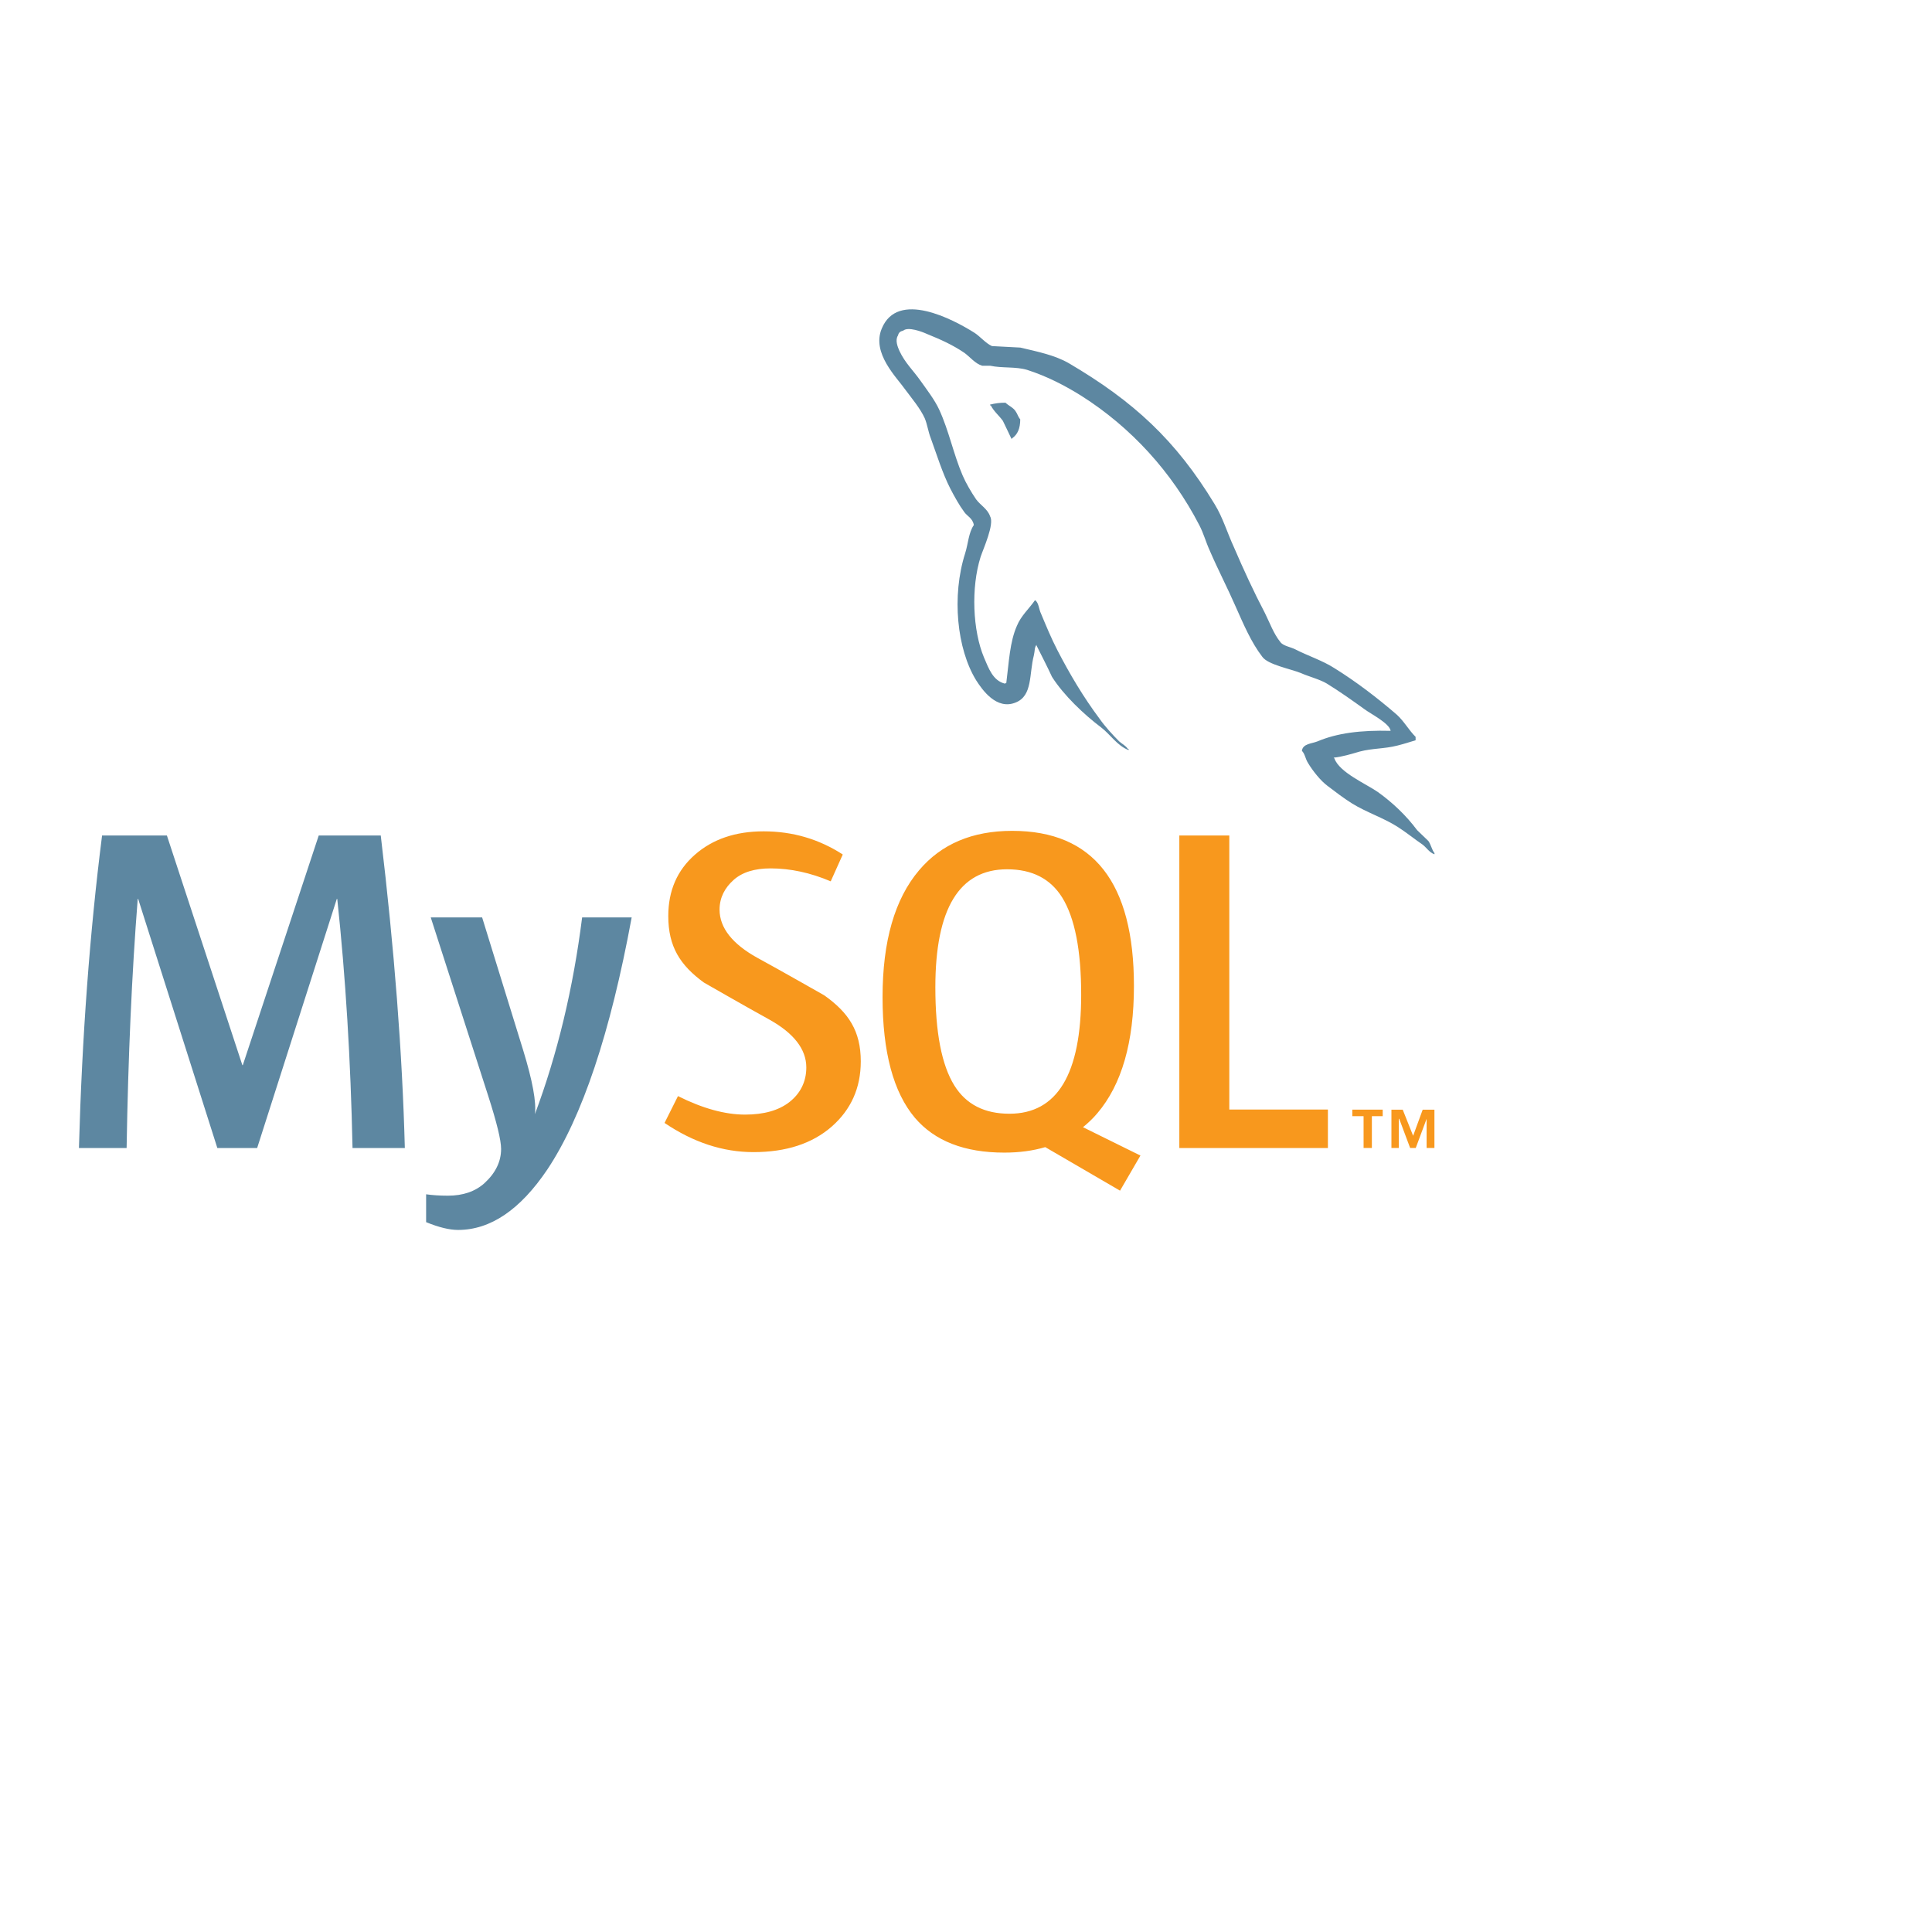
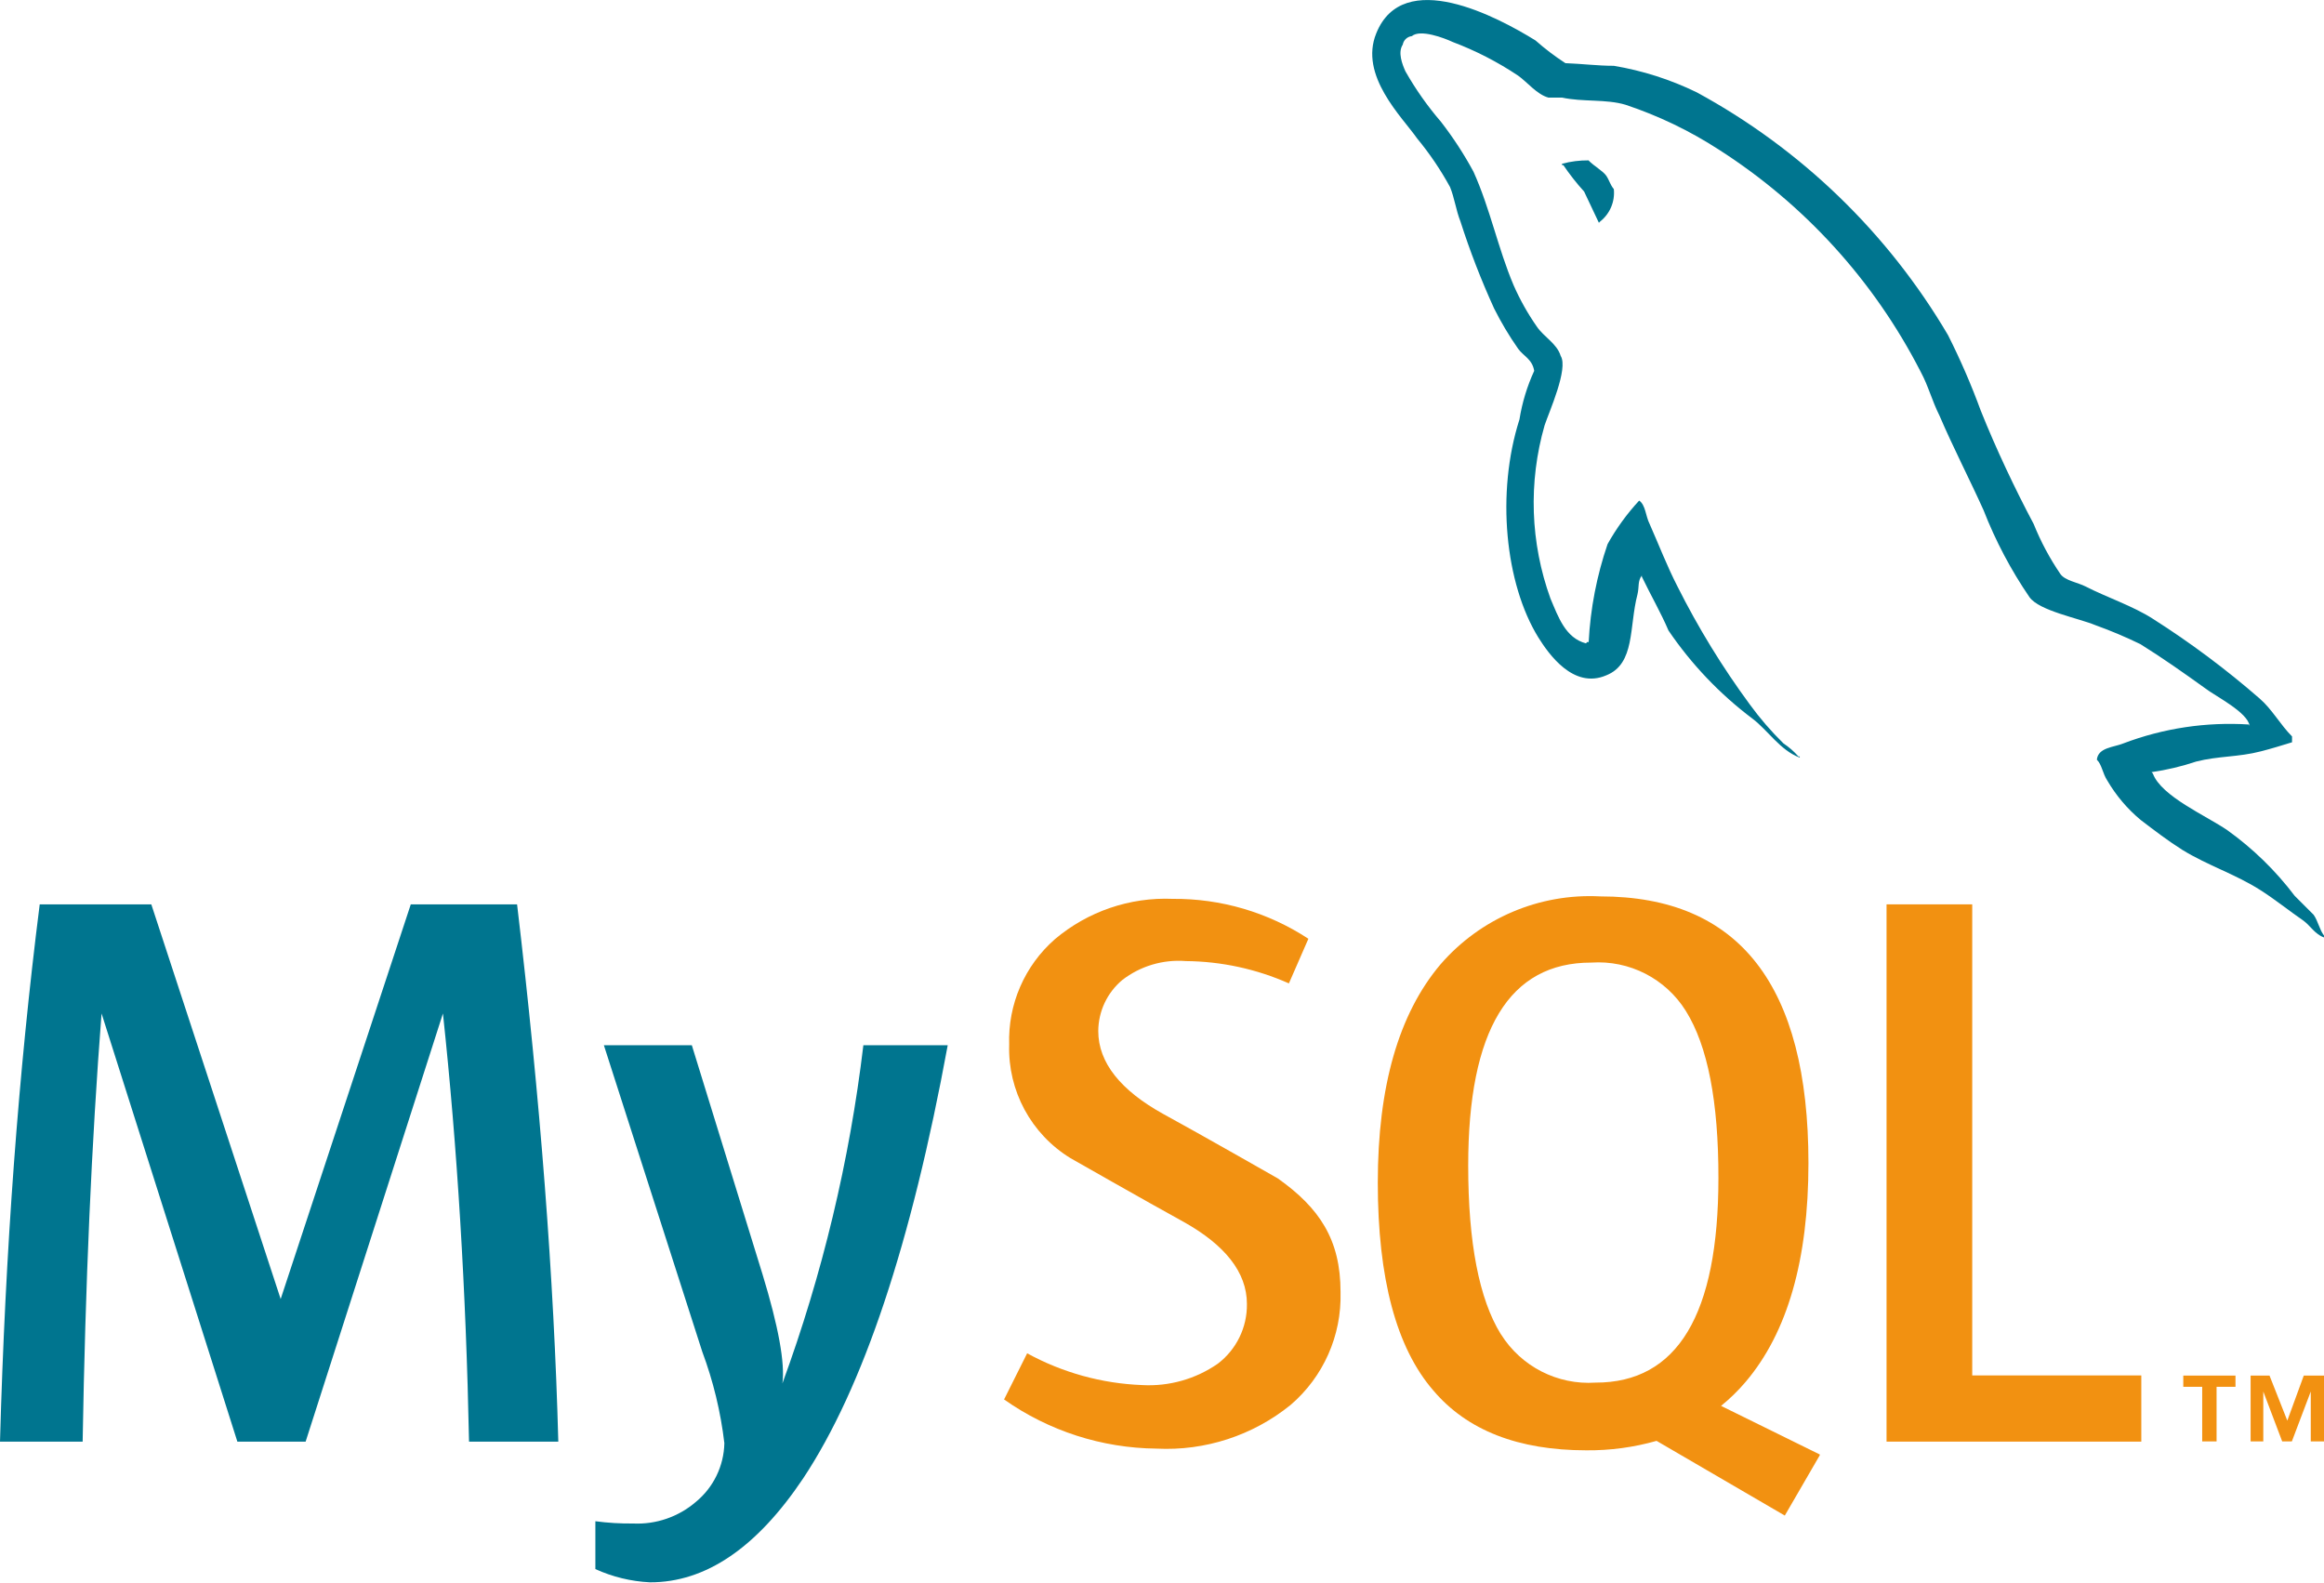
- <svg xmlns="http://www.w3.org/2000/svg" width="800px" height="800px" viewBox="0 0 191.151 191.151">
-   <path d="M-18.458 6.58h191.151v132.49H-18.458V6.58z" fill="none" />
-   <path d="M40.054 113.583h-5.175c-.183-8.735-.687-16.947-1.511-24.642h-.046l-7.879 24.642h-3.94l-7.832-24.642h-.045c-.581 7.388-.947 15.602-1.099 24.642H7.81c.304-10.993 1.068-21.299 2.289-30.919h6.414l7.465 22.719h.046l7.511-22.719h6.137c1.344 11.268 2.138 21.575 2.382 30.919M62.497 90.771c-2.107 11.434-4.887 19.742-8.337 24.928-2.688 3.992-5.633 5.99-8.84 5.99-.855 0-1.91-.258-3.16-.77v-2.757c.611.088 1.328.138 2.152.138 1.498 0 2.702-.412 3.62-1.238 1.098-1.006 1.647-2.137 1.647-3.388 0-.858-.428-2.612-1.282-5.268L42.618 90.77h5.084l4.076 13.19c.916 2.995 1.298 5.086 1.145 6.277 2.229-5.953 3.786-12.444 4.673-19.468h4.901v.002z" fill="#5d87a1" />
-   <path d="M131.382 113.583h-14.7V82.664h4.945v27.113h9.755v3.806zM112.834 114.33l-5.684-2.805c.504-.414.986-.862 1.42-1.381 2.416-2.838 3.621-7.035 3.621-12.594 0-10.229-4.014-15.346-12.045-15.346-3.938 0-7.01 1.298-9.207 3.895-2.414 2.84-3.619 7.022-3.619 12.551 0 5.435 1.068 9.422 3.205 11.951 1.955 2.291 4.902 3.438 8.843 3.438 1.47 0 2.819-.18 4.048-.543l7.4 4.308 2.018-3.474zm-18.413-6.934c-1.252-2.014-1.878-5.248-1.878-9.707 0-7.785 2.365-11.682 7.1-11.682 2.475 0 4.289.932 5.449 2.792 1.25 2.017 1.879 5.222 1.879 9.619 0 7.849-2.367 11.774-7.099 11.774-2.476.001-4.29-.928-5.451-2.796M85.165 105.013c0 2.622-.962 4.773-2.884 6.458-1.924 1.678-4.504 2.519-7.737 2.519-3.024 0-5.956-.966-8.794-2.888l1.329-2.655c2.442 1.223 4.653 1.831 6.638 1.831 1.863 0 3.319-.413 4.375-1.232 1.055-.822 1.684-1.975 1.684-3.433 0-1.837-1.281-3.407-3.631-4.722-2.167-1.19-6.501-3.678-6.501-3.678-2.349-1.712-3.525-3.55-3.525-6.578 0-2.506.877-4.529 2.632-6.068 1.757-1.545 4.024-2.315 6.803-2.315 2.87 0 5.479.769 7.829 2.291l-1.192 2.656c-2.01-.854-3.994-1.281-5.951-1.281-1.585 0-2.809.381-3.66 1.146-.858.762-1.387 1.737-1.387 2.933 0 1.828 1.308 3.418 3.722 4.759 2.196 1.192 6.638 3.723 6.638 3.723 2.409 1.709 3.612 3.53 3.612 6.534" fill="#f8981d" />
-   <path d="M137.59 72.308c-2.99-.076-5.305.225-7.248 1.047-.561.224-1.453.224-1.531.933.303.3.338.784.601 1.198.448.747 1.229 1.752 1.942 2.276.783.6 1.569 1.194 2.393 1.717 1.453.899 3.1 1.422 4.516 2.318.825.521 1.645 1.195 2.471 1.756.406.299.666.784 1.193.971v-.114c-.264-.336-.339-.822-.598-1.196l-1.122-1.082c-1.084-1.456-2.431-2.727-3.884-3.771-1.196-.824-3.812-1.944-4.297-3.322l-.076-.076c.822-.077 1.797-.375 2.578-.604 1.271-.335 2.43-.259 3.734-.594.6-.15 1.195-.338 1.797-.523v-.337c-.676-.673-1.158-1.567-1.869-2.203-1.902-1.643-3.998-3.25-6.164-4.595-1.16-.749-2.652-1.231-3.887-1.868-.445-.225-1.195-.336-1.457-.71-.67-.822-1.047-1.904-1.533-2.877-1.08-2.053-2.129-4.331-3.061-6.502-.674-1.456-1.084-2.91-1.906-4.257-3.85-6.35-8.031-10.196-14.457-13.971-1.381-.786-3.024-1.121-4.779-1.533l-2.803-.148c-.598-.262-1.197-.973-1.719-1.309-2.132-1.344-7.621-4.257-9.189-.411-1.01 2.431 1.494 4.821 2.354 6.054.635.856 1.458 1.83 1.902 2.802.263.635.337 1.309.6 1.98.598 1.644 1.157 3.473 1.943 5.007.41.782.857 1.604 1.381 2.312.3.414.822.597.936 1.272-.521.744-.562 1.867-.861 2.801-1.344 4.221-.819 9.45 1.086 12.552.596.934 2.018 2.99 3.92 2.202 1.684-.672 1.311-2.801 1.795-4.668.111-.451.038-.747.262-1.043v.073c.521 1.045 1.047 2.052 1.53 3.1 1.159 1.829 3.177 3.735 4.858 5.002.895.676 1.604 1.832 2.725 2.245V74.1h-.074c-.227-.335-.559-.485-.857-.745-.674-.673-1.42-1.495-1.943-2.241-1.566-2.093-2.952-4.41-4.182-6.801-.602-1.16-1.121-2.428-1.606-3.586-.226-.447-.226-1.121-.601-1.346-.562.821-1.381 1.532-1.791 2.538-.711 1.609-.785 3.588-1.049 5.646l-.147.072c-1.19-.299-1.604-1.53-2.056-2.575-1.119-2.654-1.307-6.914-.336-9.976.26-.783 1.385-3.249.936-3.995-.225-.715-.973-1.122-1.383-1.685-.482-.708-1.01-1.604-1.346-2.39-.896-2.091-1.347-4.408-2.312-6.498-.451-.974-1.234-1.982-1.868-2.879-.712-1.008-1.495-1.718-2.058-2.913-.186-.411-.447-1.083-.148-1.53.073-.3.225-.412.523-.487.484-.409 1.867.111 2.352.336 1.385.56 2.543 1.083 3.699 1.867.523.375 1.084 1.085 1.755 1.272h.786c1.193.26 2.538.072 3.661.41 1.979.636 3.772 1.569 5.38 2.576 4.893 3.103 8.928 7.512 11.652 12.778.447.858.637 1.644 1.045 2.539.787 1.832 1.76 3.7 2.541 5.493.785 1.755 1.533 3.547 2.654 5.005.559.784 2.805 1.195 3.812 1.606.745.335 1.905.633 2.577 1.044 1.271.783 2.537 1.682 3.732 2.543.595.448 2.465 1.382 2.576 2.13M99.484 39.844a5.82 5.82 0 0 0-1.529.188v.075h.072c.301.597.824 1.011 1.197 1.532.301.599.562 1.193.857 1.791l.072-.074c.527-.373.789-.971.789-1.868-.227-.264-.262-.522-.451-.784-.22-.374-.705-.56-1.007-.86" fill="#5d87a1" />
-   <path d="M141.148 113.578h.774v-3.788h-1.161l-.947 2.585-1.029-2.585h-1.118v3.788h.731v-2.882h.041l1.078 2.882h.557l1.074-2.882v2.882zm-6.235 0h.819v-3.146h1.072v-.643h-3.008v.643h1.115l.002 3.146z" fill="#f8981d" />
+ <svg xmlns="http://www.w3.org/2000/svg" id="Layer_1" data-name="Layer 1" viewBox="0 0 122.88 83.67">
+   <defs>
+     <style>.cls-1,.cls-4{fill:#00758f;}.cls-2,.cls-3{fill:#f29111;}.cls-3,.cls-4{fill-rule:evenodd;}</style>
+   </defs>
+   <path class="cls-1" d="M29.54,76.23H24.8q-.24-12-1.38-22.64h0L16.16,76.23H12.55L5.37,53.59h0q-.79,10.19-1,22.64H0Q.42,61.08,2.1,47.82H8l6.84,20.87h0l6.88-20.87h5.62q1.84,15.52,2.18,28.41Zm0,0Z" />
+   <path class="cls-1" d="M50.11,55.27Q47.22,71,42.47,78.17q-3.69,5.51-8.1,5.5a7.89,7.89,0,0,1-2.89-.7V80.44a14.05,14.05,0,0,0,2,.12,4.74,4.74,0,0,0,3.31-1.14,4.13,4.13,0,0,0,1.51-3.11,20.77,20.77,0,0,0-1.17-4.84l-5.2-16.2h4.65l3.74,12.12q1.26,4.13,1.05,5.76a79.31,79.31,0,0,0,4.28-17.88Zm0,0Z" />
+   <path class="cls-2" d="M70.88,68.35a7.56,7.56,0,0,1-2.64,5.94,10.42,10.42,0,0,1-7.09,2.31A14.22,14.22,0,0,1,53.09,74l1.22-2.44a13.76,13.76,0,0,0,6.08,1.68,6.39,6.39,0,0,0,4-1.13,3.9,3.9,0,0,0,1.54-3.16c0-1.68-1.17-3.12-3.33-4.33-2-1.1-6-3.38-6-3.38a6.79,6.79,0,0,1-3.24-6,7.09,7.09,0,0,1,2.42-5.58,9.06,9.06,0,0,1,6.23-2.13,12.87,12.87,0,0,1,7.17,2.11L68.15,52a13.74,13.74,0,0,0-5.45-1.18,4.87,4.87,0,0,0-3.36,1,3.55,3.55,0,0,0-1.27,2.7c0,1.68,1.2,3.14,3.41,4.37,2,1.09,6.08,3.42,6.08,3.42,2.22,1.57,3.32,3.25,3.32,6Zm0,0Z" />
+   <path class="cls-3" d="M79.35,70.54c-1.14-1.85-1.72-4.82-1.72-8.91q0-10.74,6.51-10.73a5.45,5.45,0,0,1,5,2.56q1.73,2.77,1.72,8.84,0,10.82-6.5,10.81a5.47,5.47,0,0,1-5-2.56Zm16.87,6.37L91,74.34a9.72,9.72,0,0,0,1.3-1.27q3.32-3.91,3.32-11.57,0-14.1-11-14.1A10.44,10.44,0,0,0,76.16,51q-3.31,3.92-3.31,11.53t2.94,11c1.78,2.1,4.48,3.16,8.09,3.16a13.16,13.16,0,0,0,3.71-.5l6.78,3.95,1.85-3.19Zm0,0Z" />
+   <polygon class="cls-2" points="113.22 76.23 99.75 76.23 99.75 47.82 104.28 47.82 104.28 72.73 113.22 72.73 113.22 76.23 113.22 76.23" />
+   <path class="cls-2" d="M116.45,76.22h.75V73.33h1v-.59h-2.76v.59h1v2.89Zm5.72,0h.71V72.74h-1.07l-.87,2.38L120,72.74h-1v3.48h.67V73.58h0l1,2.64h.51l1-2.64v2.64Zm0,0Z" />
+   <path class="cls-4" d="M118.91,38.31a15.86,15.86,0,0,0-6.64,1c-.51.21-1.33.21-1.4.86.27.27.3.72.55,1.1a7.87,7.87,0,0,0,1.77,2.09c.72.55,1.44,1.1,2.2,1.58,1.33.82,2.84,1.3,4.13,2.13.76.48,1.51,1.09,2.27,1.61.37.27.61.72,1.09.89v-.1c-.24-.31-.31-.76-.55-1.1l-1-1a16.49,16.49,0,0,0-3.56-3.47c-1.1-.76-3.5-1.79-3.94-3l-.07-.07a13.51,13.51,0,0,0,2.36-.56c1.17-.3,2.23-.23,3.42-.54.55-.14,1.1-.31,1.65-.48v-.31c-.62-.62-1.06-1.44-1.71-2a46.9,46.9,0,0,0-5.65-4.22c-1.06-.68-2.43-1.13-3.56-1.71-.41-.21-1.09-.31-1.33-.66a13.87,13.87,0,0,1-1.41-2.64c-1-1.88-2-4-2.8-6A37.42,37.42,0,0,0,103,17.72,34.56,34.56,0,0,0,89.71,4.88a16.08,16.08,0,0,0-4.38-1.4c-.85,0-1.71-.11-2.56-.14a13.4,13.4,0,0,1-1.58-1.2c-2-1.24-7-3.91-8.42-.38C71.85,4,74.14,6.19,74.93,7.32a16.35,16.35,0,0,1,1.74,2.57c.24.59.31,1.21.55,1.82A41.7,41.7,0,0,0,79,16.31a16.86,16.86,0,0,0,1.27,2.13c.27.38.75.55.85,1.17a9.9,9.9,0,0,0-.78,2.57c-1.24,3.88-.76,8.68,1,11.53.54.86,1.85,2.75,3.59,2,1.54-.61,1.2-2.57,1.65-4.28.1-.42,0-.69.23-1v.06c.48,1,1,1.89,1.41,2.85A19.65,19.65,0,0,0,92.66,38c.82.62,1.47,1.68,2.5,2.06V40h-.07a4,4,0,0,0-.79-.69,16.31,16.31,0,0,1-1.78-2.06A43.24,43.24,0,0,1,88.69,31c-.55-1.07-1-2.24-1.47-3.3-.21-.41-.21-1-.55-1.23A12,12,0,0,0,85,28.77a19,19,0,0,0-1,5.18c-.14,0-.07,0-.14.07-1.09-.28-1.47-1.41-1.88-2.37a14.85,14.85,0,0,1-.31-9.16c.24-.72,1.27-3,.85-3.67-.2-.66-.89-1-1.26-1.55a12.77,12.77,0,0,1-1.23-2.19c-.82-1.93-1.24-4.05-2.12-6a19.24,19.24,0,0,0-1.72-2.64,16.78,16.78,0,0,1-1.88-2.67c-.17-.38-.41-1-.14-1.41a.55.55,0,0,1,.48-.45c.45-.38,1.71.1,2.16.31A17.11,17.11,0,0,1,80.27,4c.48.34,1,1,1.6,1.16h.72c1.1.24,2.33.07,3.36.38a21.63,21.63,0,0,1,4.93,2.37,30.37,30.37,0,0,1,10.67,11.74c.42.78.59,1.51,1,2.33.72,1.68,1.61,3.4,2.33,5a22.85,22.85,0,0,0,2.43,4.6c.52.72,2.57,1.1,3.49,1.48a23.92,23.92,0,0,1,2.37,1c1.16.72,2.32,1.54,3.42,2.33.54.42,2.26,1.27,2.36,2Zm0,0Z" />
+   <path class="cls-4" d="M84,8.48a5.2,5.2,0,0,0-1.41.18v.07h.07a12.56,12.56,0,0,0,1.1,1.4c.27.55.51,1.1.78,1.65l.07-.07A1.93,1.93,0,0,0,85.33,10c-.2-.24-.24-.48-.41-.72s-.65-.51-.92-.79Zm0,0Z" />
</svg>
